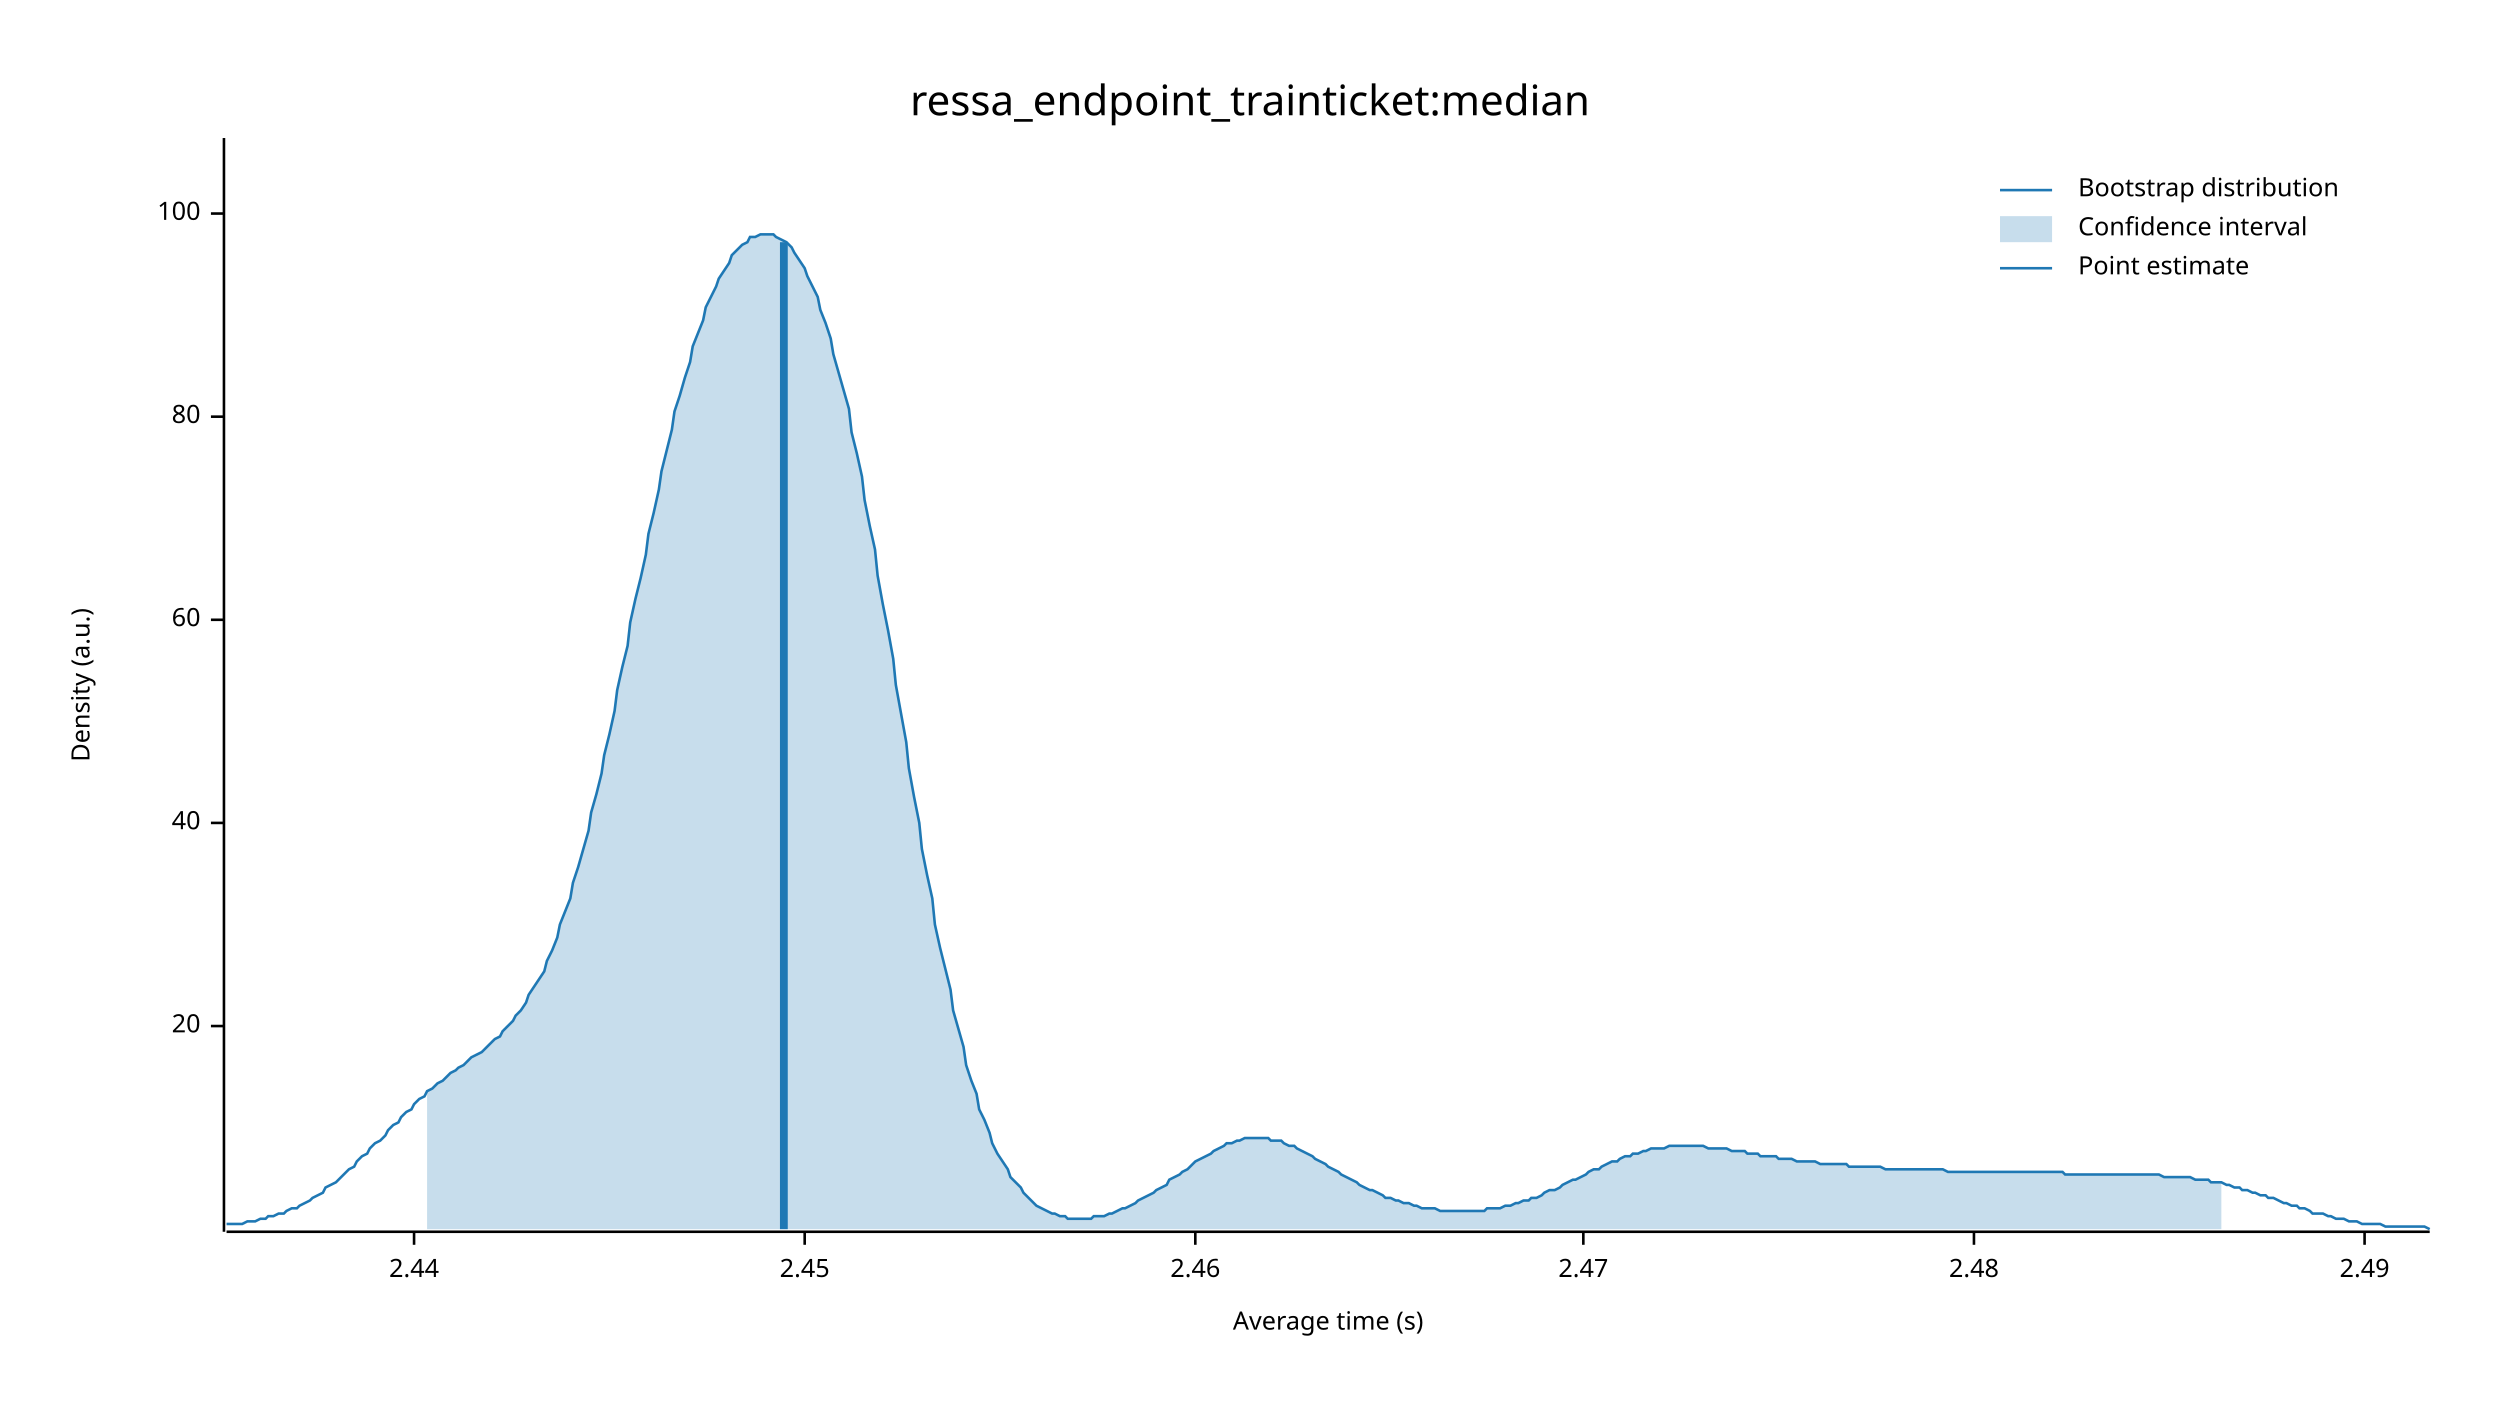
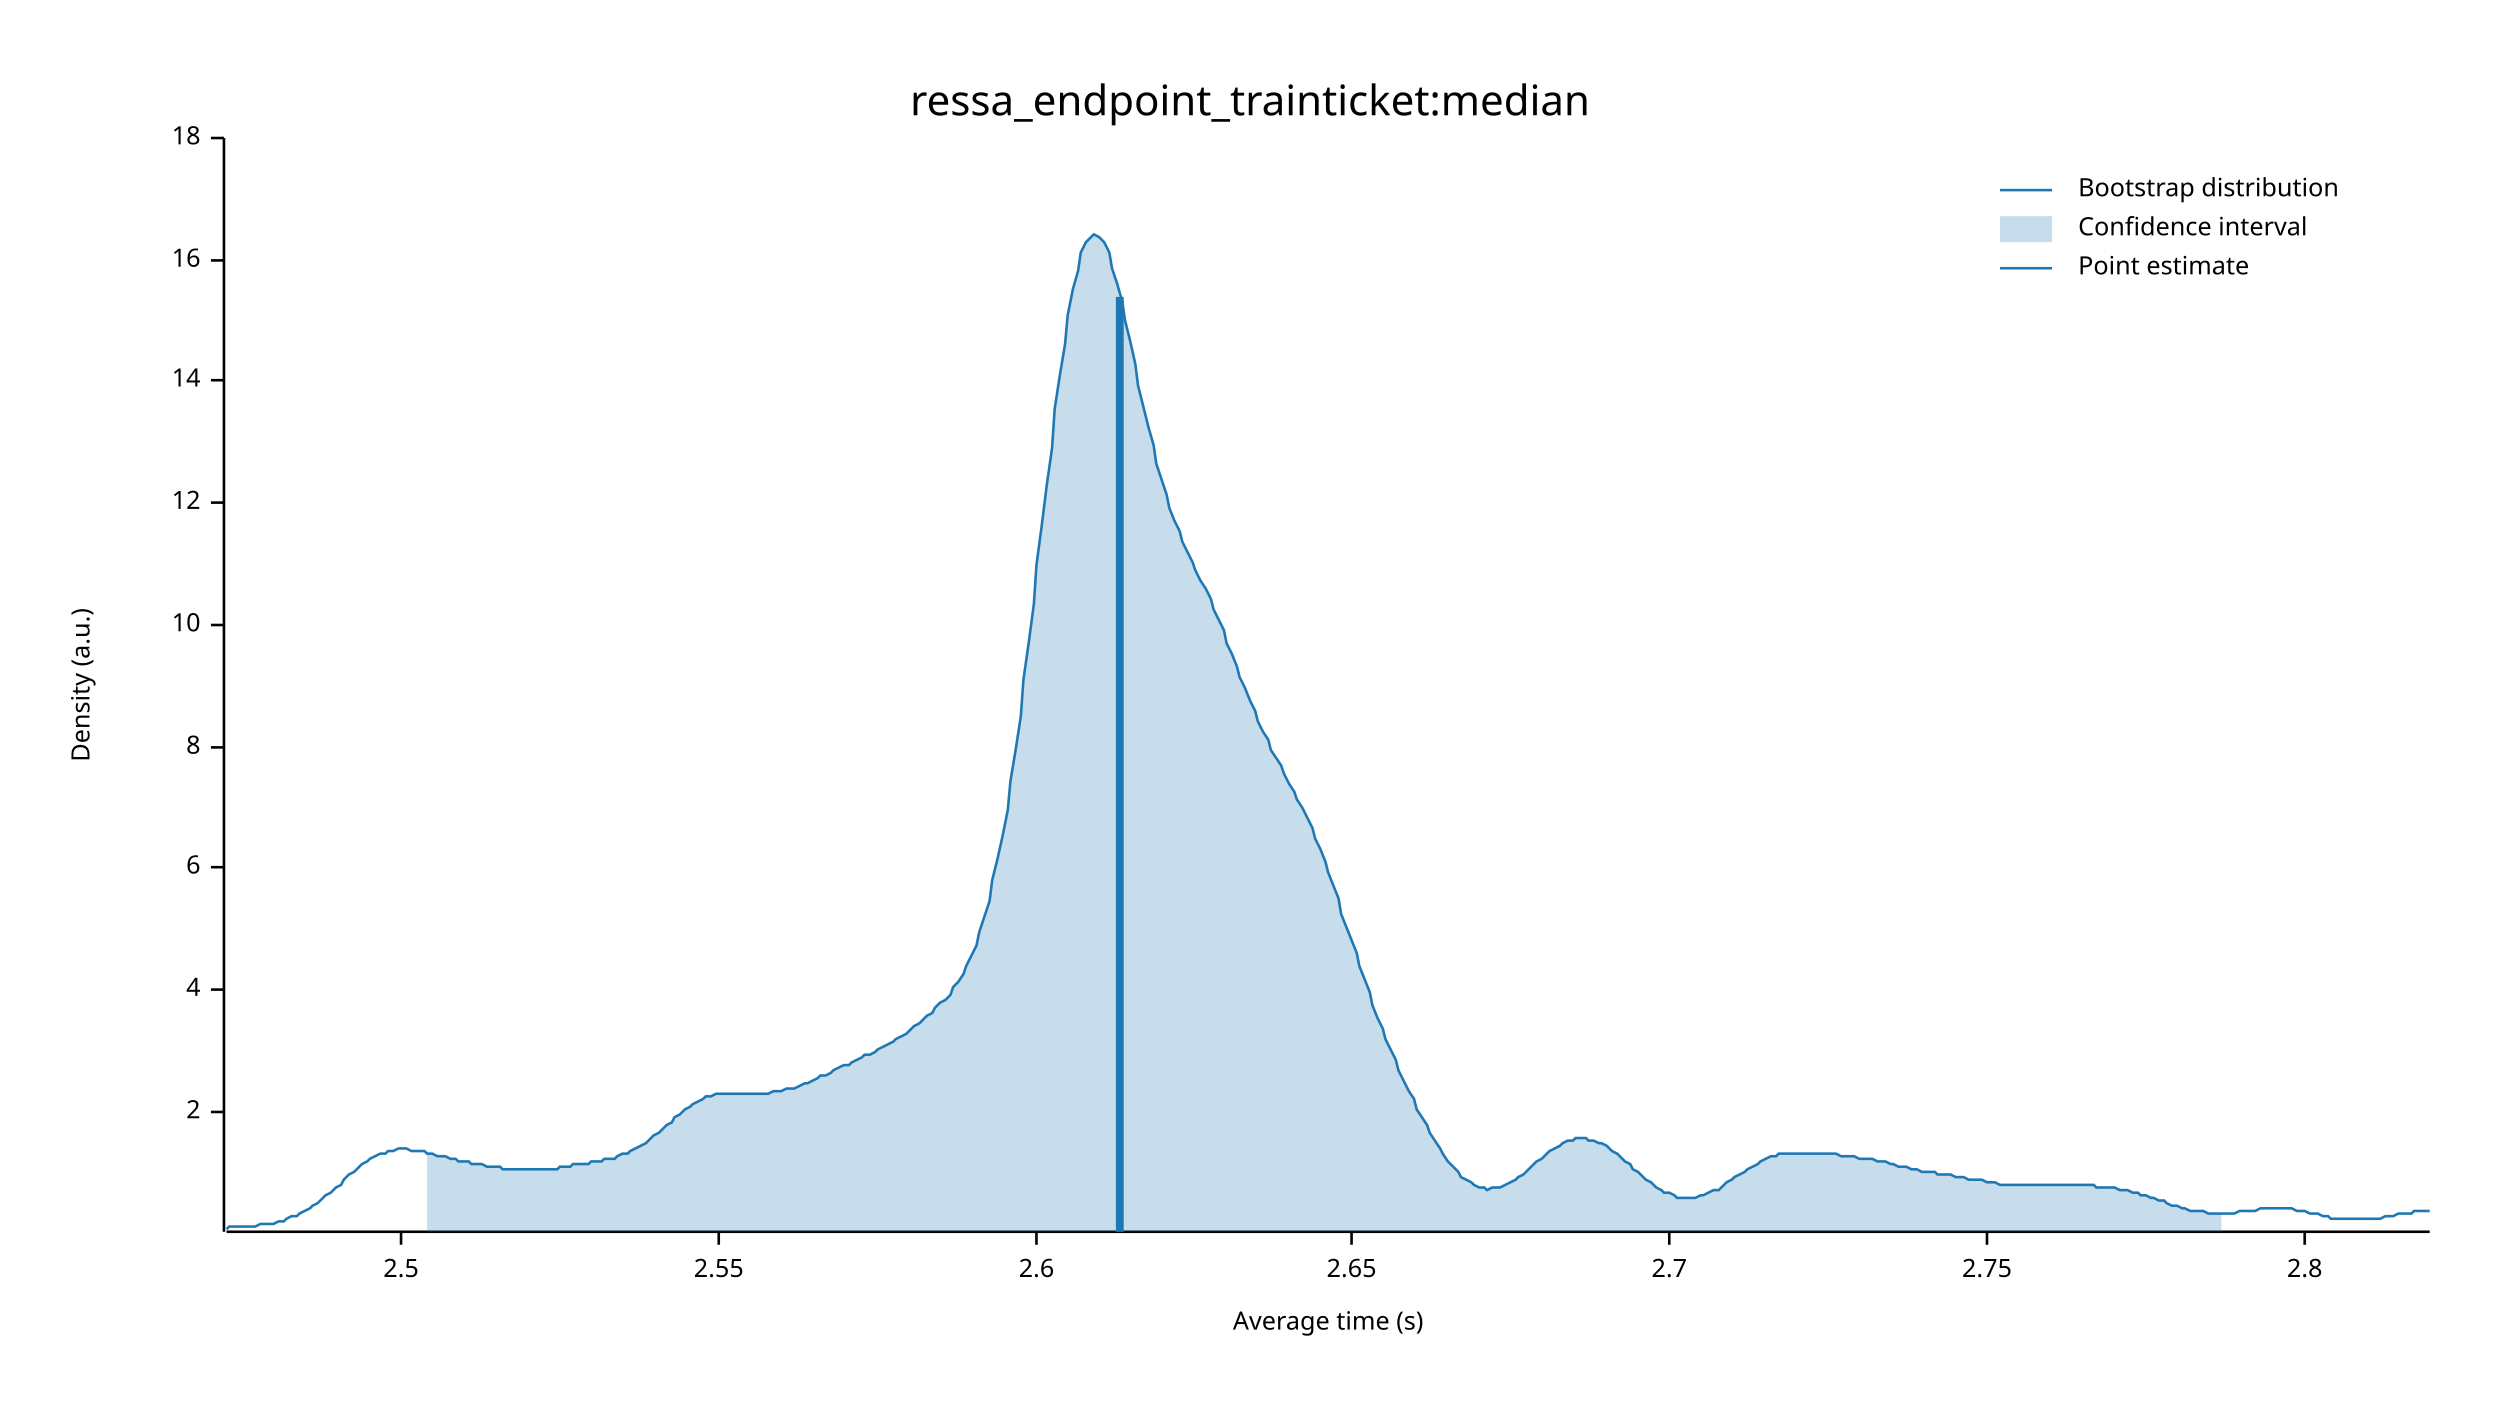
<svg xmlns="http://www.w3.org/2000/svg" width="960" height="540" viewBox="0 0 960 540">
  <text x="480" y="32" dy="0.76em" text-anchor="middle" font-family="sans-serif" font-size="16.129" opacity="1" fill="#000000">
ressa_endpoint_trainticket:median
</text>
  <text x="27" y="263" dy="0.76em" text-anchor="middle" font-family="sans-serif" font-size="9.677" opacity="1" fill="#000000" transform="rotate(270, 27, 263)">
Density (a.u.)
</text>
  <text x="510" y="513" dy="-0.5ex" text-anchor="middle" font-family="sans-serif" font-size="9.677" opacity="1" fill="#000000">
Average time (s)
</text>
  <polyline fill="none" opacity="1" stroke="#000000" stroke-width="1" points="86,53 86,473 " />
-   <text x="77" y="394" dy="0.5ex" text-anchor="end" font-family="sans-serif" font-size="9.677" opacity="1" fill="#000000">
- 20
+   <text x="77" y="427" dy="0.5ex" text-anchor="end" font-family="sans-serif" font-size="9.677" opacity="1" fill="#000000">
+ 2
</text>
-   <polyline fill="none" opacity="1" stroke="#000000" stroke-width="1" points="81,394 86,394 " />
-   <text x="77" y="316" dy="0.5ex" text-anchor="end" font-family="sans-serif" font-size="9.677" opacity="1" fill="#000000">
- 40
+   <polyline fill="none" opacity="1" stroke="#000000" stroke-width="1" points="81,427 86,427 " />
+   <text x="77" y="380" dy="0.5ex" text-anchor="end" font-family="sans-serif" font-size="9.677" opacity="1" fill="#000000">
+ 4
</text>
-   <polyline fill="none" opacity="1" stroke="#000000" stroke-width="1" points="81,316 86,316 " />
-   <text x="77" y="238" dy="0.5ex" text-anchor="end" font-family="sans-serif" font-size="9.677" opacity="1" fill="#000000">
- 60
+   <polyline fill="none" opacity="1" stroke="#000000" stroke-width="1" points="81,380 86,380 " />
+   <text x="77" y="333" dy="0.5ex" text-anchor="end" font-family="sans-serif" font-size="9.677" opacity="1" fill="#000000">
+ 6
</text>
-   <polyline fill="none" opacity="1" stroke="#000000" stroke-width="1" points="81,238 86,238 " />
-   <text x="77" y="160" dy="0.5ex" text-anchor="end" font-family="sans-serif" font-size="9.677" opacity="1" fill="#000000">
- 80
+   <polyline fill="none" opacity="1" stroke="#000000" stroke-width="1" points="81,333 86,333 " />
+   <text x="77" y="287" dy="0.5ex" text-anchor="end" font-family="sans-serif" font-size="9.677" opacity="1" fill="#000000">
+ 8
</text>
-   <polyline fill="none" opacity="1" stroke="#000000" stroke-width="1" points="81,160 86,160 " />
-   <text x="77" y="82" dy="0.5ex" text-anchor="end" font-family="sans-serif" font-size="9.677" opacity="1" fill="#000000">
- 100
+   <polyline fill="none" opacity="1" stroke="#000000" stroke-width="1" points="81,287 86,287 " />
+   <text x="77" y="240" dy="0.5ex" text-anchor="end" font-family="sans-serif" font-size="9.677" opacity="1" fill="#000000">
+ 10
</text>
-   <polyline fill="none" opacity="1" stroke="#000000" stroke-width="1" points="81,82 86,82 " />
+   <polyline fill="none" opacity="1" stroke="#000000" stroke-width="1" points="81,240 86,240 " />
+   <text x="77" y="193" dy="0.5ex" text-anchor="end" font-family="sans-serif" font-size="9.677" opacity="1" fill="#000000">
+ 12
+ </text>
+   <polyline fill="none" opacity="1" stroke="#000000" stroke-width="1" points="81,193 86,193 " />
+   <text x="77" y="146" dy="0.5ex" text-anchor="end" font-family="sans-serif" font-size="9.677" opacity="1" fill="#000000">
+ 14
+ </text>
+   <polyline fill="none" opacity="1" stroke="#000000" stroke-width="1" points="81,146 86,146 " />
+   <text x="77" y="100" dy="0.5ex" text-anchor="end" font-family="sans-serif" font-size="9.677" opacity="1" fill="#000000">
+ 16
+ </text>
+   <polyline fill="none" opacity="1" stroke="#000000" stroke-width="1" points="81,100 86,100 " />
+   <text x="77" y="53" dy="0.5ex" text-anchor="end" font-family="sans-serif" font-size="9.677" opacity="1" fill="#000000">
+ 18
+ </text>
+   <polyline fill="none" opacity="1" stroke="#000000" stroke-width="1" points="81,53 86,53 " />
  <polyline fill="none" opacity="1" stroke="#000000" stroke-width="1" points="87,473 933,473 " />
-   <text x="159" y="483" dy="0.76em" text-anchor="middle" font-family="sans-serif" font-size="9.677" opacity="1" fill="#000000">
- 2.44
+   <text x="154" y="483" dy="0.76em" text-anchor="middle" font-family="sans-serif" font-size="9.677" opacity="1" fill="#000000">
+ 2.5
</text>
-   <polyline fill="none" opacity="1" stroke="#000000" stroke-width="1" points="159,473 159,478 " />
-   <text x="309" y="483" dy="0.76em" text-anchor="middle" font-family="sans-serif" font-size="9.677" opacity="1" fill="#000000">
- 2.45
+   <polyline fill="none" opacity="1" stroke="#000000" stroke-width="1" points="154,473 154,478 " />
+   <text x="276" y="483" dy="0.76em" text-anchor="middle" font-family="sans-serif" font-size="9.677" opacity="1" fill="#000000">
+ 2.55
</text>
-   <polyline fill="none" opacity="1" stroke="#000000" stroke-width="1" points="309,473 309,478 " />
-   <text x="459" y="483" dy="0.76em" text-anchor="middle" font-family="sans-serif" font-size="9.677" opacity="1" fill="#000000">
- 2.46
+   <polyline fill="none" opacity="1" stroke="#000000" stroke-width="1" points="276,473 276,478 " />
+   <text x="398" y="483" dy="0.76em" text-anchor="middle" font-family="sans-serif" font-size="9.677" opacity="1" fill="#000000">
+ 2.6
</text>
-   <polyline fill="none" opacity="1" stroke="#000000" stroke-width="1" points="459,473 459,478 " />
-   <text x="608" y="483" dy="0.76em" text-anchor="middle" font-family="sans-serif" font-size="9.677" opacity="1" fill="#000000">
- 2.47
+   <polyline fill="none" opacity="1" stroke="#000000" stroke-width="1" points="398,473 398,478 " />
+   <text x="519" y="483" dy="0.76em" text-anchor="middle" font-family="sans-serif" font-size="9.677" opacity="1" fill="#000000">
+ 2.65
</text>
-   <polyline fill="none" opacity="1" stroke="#000000" stroke-width="1" points="608,473 608,478 " />
-   <text x="758" y="483" dy="0.76em" text-anchor="middle" font-family="sans-serif" font-size="9.677" opacity="1" fill="#000000">
- 2.48
+   <polyline fill="none" opacity="1" stroke="#000000" stroke-width="1" points="519,473 519,478 " />
+   <text x="641" y="483" dy="0.76em" text-anchor="middle" font-family="sans-serif" font-size="9.677" opacity="1" fill="#000000">
+ 2.7
</text>
-   <polyline fill="none" opacity="1" stroke="#000000" stroke-width="1" points="758,473 758,478 " />
-   <text x="908" y="483" dy="0.76em" text-anchor="middle" font-family="sans-serif" font-size="9.677" opacity="1" fill="#000000">
- 2.49
+   <polyline fill="none" opacity="1" stroke="#000000" stroke-width="1" points="641,473 641,478 " />
+   <text x="763" y="483" dy="0.76em" text-anchor="middle" font-family="sans-serif" font-size="9.677" opacity="1" fill="#000000">
+ 2.75
</text>
-   <polyline fill="none" opacity="1" stroke="#000000" stroke-width="1" points="908,473 908,478 " />
-   <polyline fill="none" opacity="1" stroke="#1F78B4" stroke-width="1" points="87,470 88,470 90,470 92,470 93,470 95,469 97,469 98,469 100,468 102,468 103,467 105,467 107,466 109,466 110,465 112,464 114,464 115,463 117,462 119,461 120,460 122,459 124,458 125,456 127,455 129,454 131,452 132,451 134,449 136,448 137,446 139,444 141,443 142,441 144,439 146,438 148,436 149,434 151,432 153,431 154,429 156,427 158,426 159,424 161,422 163,421 164,419 166,418 168,416 170,415 171,414 173,412 175,411 176,410 178,409 180,407 181,406 183,405 185,404 187,402 188,401 190,399 192,398 193,396 195,394 197,392 198,390 200,388 202,385 203,382 205,379 207,376 209,373 210,369 212,365 214,360 215,355 217,350 219,345 220,339 222,333 224,326 226,319 227,312 229,305 231,297 232,290 234,282 236,273 237,265 239,256 241,248 242,239 244,230 246,222 248,213 249,205 251,197 253,188 254,181 256,173 258,165 259,158 261,152 263,145 265,139 266,133 268,128 270,123 271,118 273,114 275,110 276,107 278,104 280,101 281,98 283,96 285,94 287,93 288,91 290,91 292,90 293,90 295,90 297,90 298,91 300,92 302,93 304,95 305,97 307,100 309,103 310,106 312,110 314,114 315,119 317,124 319,130 320,136 322,143 324,150 326,157 327,166 329,174 331,183 332,192 334,202 336,211 337,221 339,232 341,242 343,253 344,263 346,274 348,285 349,295 351,306 353,316 354,326 356,336 358,345 359,355 361,364 363,372 365,380 366,388 368,395 370,402 371,409 373,415 375,420 376,426 378,430 380,435 381,439 383,443 385,446 387,449 388,452 390,454 392,456 393,458 395,460 397,462 398,463 400,464 402,465 404,466 405,466 407,467 409,467 410,468 412,468 414,468 415,468 417,468 419,468 420,467 422,467 424,467 426,466 427,466 429,465 431,464 432,464 434,463 436,462 437,461 439,460 441,459 443,458 444,457 446,456 448,455 449,453 451,452 453,451 454,450 456,449 458,447 459,446 461,445 463,444 465,443 466,442 468,441 470,440 471,439 473,439 475,438 476,438 478,437 480,437 482,437 483,437 485,437 487,437 488,438 490,438 492,438 493,439 495,440 497,440 498,441 500,442 502,443 504,444 505,445 507,446 509,447 510,448 512,449 514,450 515,451 517,452 519,453 521,454 522,455 524,456 526,457 527,457 529,458 531,459 532,460 534,460 536,461 537,461 539,462 541,462 543,463 544,463 546,464 548,464 549,464 551,464 553,465 554,465 556,465 558,465 560,465 561,465 563,465 565,465 566,465 568,465 570,465 571,464 573,464 575,464 576,464 578,463 580,463 582,462 583,462 585,461 587,461 588,460 590,460 592,459 593,458 595,457 597,457 599,456 600,455 602,454 604,453 605,453 607,452 609,451 610,450 612,449 614,449 615,448 617,447 619,446 621,446 622,445 624,444 626,444 627,443 629,443 631,442 632,442 634,441 636,441 638,441 639,441 641,440 643,440 644,440 646,440 648,440 649,440 651,440 653,440 654,440 656,441 658,441 660,441 661,441 663,441 665,442 666,442 668,442 670,442 671,443 673,443 675,443 676,444 678,444 680,444 682,444 683,445 685,445 687,445 688,445 690,446 692,446 693,446 695,446 697,446 699,447 700,447 702,447 704,447 705,447 707,447 709,447 710,448 712,448 714,448 715,448 717,448 719,448 721,448 722,448 724,449 726,449 727,449 729,449 731,449 732,449 734,449 736,449 738,449 739,449 741,449 743,449 744,449 746,449 748,450 749,450 751,450 753,450 754,450 756,450 758,450 760,450 761,450 763,450 765,450 766,450 768,450 770,450 771,450 773,450 775,450 777,450 778,450 780,450 782,450 783,450 785,450 787,450 788,450 790,450 792,450 793,451 795,451 797,451 799,451 800,451 802,451 804,451 805,451 807,451 809,451 810,451 812,451 814,451 816,451 817,451 819,451 821,451 822,451 824,451 826,451 827,451 829,451 831,452 832,452 834,452 836,452 838,452 839,452 841,452 843,453 844,453 846,453 848,453 849,454 851,454 853,454 855,455 856,455 858,456 860,456 861,457 863,457 865,458 866,458 868,459 870,459 871,460 873,460 875,461 877,462 878,462 880,463 882,463 883,464 885,464 887,465 888,466 890,466 892,466 894,467 895,467 897,468 899,468 900,468 902,469 904,469 905,469 907,470 909,470 910,470 912,470 914,470 916,471 917,471 919,471 921,471 922,471 924,471 926,471 927,471 929,471 931,471 933,472 " />
-   <polygon opacity="0.25" fill="#1F78B4" points="164,419 166,418 168,416 170,415 171,414 173,412 175,411 176,410 178,409 180,407 181,406 183,405 185,404 187,402 188,401 190,399 192,398 193,396 195,394 197,392 198,390 200,388 202,385 203,382 205,379 207,376 209,373 210,369 212,365 214,360 215,355 217,350 219,345 220,339 222,333 224,326 226,319 227,312 229,305 231,297 232,290 234,282 236,273 237,265 239,256 241,248 242,239 244,230 246,222 248,213 249,205 251,197 253,188 254,181 256,173 258,165 259,158 261,152 263,145 265,139 266,133 268,128 270,123 271,118 273,114 275,110 276,107 278,104 280,101 281,98 283,96 285,94 287,93 288,91 290,91 292,90 293,90 295,90 297,90 298,91 300,92 302,93 304,95 305,97 307,100 309,103 310,106 312,110 314,114 315,119 317,124 319,130 320,136 322,143 324,150 326,157 327,166 329,174 331,183 332,192 334,202 336,211 337,221 339,232 341,242 343,253 344,263 346,274 348,285 349,295 351,306 353,316 354,326 356,336 358,345 359,355 361,364 363,372 365,380 366,388 368,395 370,402 371,409 373,415 375,420 376,426 378,430 380,435 381,439 383,443 385,446 387,449 388,452 390,454 392,456 393,458 395,460 397,462 398,463 400,464 402,465 404,466 405,466 407,467 409,467 410,468 412,468 414,468 415,468 417,468 419,468 420,467 422,467 424,467 426,466 427,466 429,465 431,464 432,464 434,463 436,462 437,461 439,460 441,459 443,458 444,457 446,456 448,455 449,453 451,452 453,451 454,450 456,449 458,447 459,446 461,445 463,444 465,443 466,442 468,441 470,440 471,439 473,439 475,438 476,438 478,437 480,437 482,437 483,437 485,437 487,437 488,438 490,438 492,438 493,439 495,440 497,440 498,441 500,442 502,443 504,444 505,445 507,446 509,447 510,448 512,449 514,450 515,451 517,452 519,453 521,454 522,455 524,456 526,457 527,457 529,458 531,459 532,460 534,460 536,461 537,461 539,462 541,462 543,463 544,463 546,464 548,464 549,464 551,464 553,465 554,465 556,465 558,465 560,465 561,465 563,465 565,465 566,465 568,465 570,465 571,464 573,464 575,464 576,464 578,463 580,463 582,462 583,462 585,461 587,461 588,460 590,460 592,459 593,458 595,457 597,457 599,456 600,455 602,454 604,453 605,453 607,452 609,451 610,450 612,449 614,449 615,448 617,447 619,446 621,446 622,445 624,444 626,444 627,443 629,443 631,442 632,442 634,441 636,441 638,441 639,441 641,440 643,440 644,440 646,440 648,440 649,440 651,440 653,440 654,440 656,441 658,441 660,441 661,441 663,441 665,442 666,442 668,442 670,442 671,443 673,443 675,443 676,444 678,444 680,444 682,444 683,445 685,445 687,445 688,445 690,446 692,446 693,446 695,446 697,446 699,447 700,447 702,447 704,447 705,447 707,447 709,447 710,448 712,448 714,448 715,448 717,448 719,448 721,448 722,448 724,449 726,449 727,449 729,449 731,449 732,449 734,449 736,449 738,449 739,449 741,449 743,449 744,449 746,449 748,450 749,450 751,450 753,450 754,450 756,450 758,450 760,450 761,450 763,450 765,450 766,450 768,450 770,450 771,450 773,450 775,450 777,450 778,450 780,450 782,450 783,450 785,450 787,450 788,450 790,450 792,450 793,451 795,451 797,451 799,451 800,451 802,451 804,451 805,451 807,451 809,451 810,451 812,451 814,451 816,451 817,451 819,451 821,451 822,451 824,451 826,451 827,451 829,451 831,452 832,452 834,452 836,452 838,452 839,452 841,452 843,453 844,453 846,453 848,453 849,454 851,454 853,454 853,472 164,472 " />
-   <polyline fill="none" opacity="1" stroke="#1F78B4" stroke-width="3" points="301,472 301,93 " />
+   <polyline fill="none" opacity="1" stroke="#000000" stroke-width="1" points="763,473 763,478 " />
+   <text x="885" y="483" dy="0.76em" text-anchor="middle" font-family="sans-serif" font-size="9.677" opacity="1" fill="#000000">
+ 2.8
+ </text>
+   <polyline fill="none" opacity="1" stroke="#000000" stroke-width="1" points="885,473 885,478 " />
+   <polyline fill="none" opacity="1" stroke="#1F78B4" stroke-width="1" points="87,472 88,471 90,471 92,471 93,471 95,471 97,471 98,471 100,470 102,470 103,470 105,470 107,469 109,469 110,468 112,467 114,467 115,466 117,465 119,464 120,463 122,462 124,460 125,459 127,458 129,456 131,455 132,453 134,451 136,450 137,449 139,447 141,446 142,445 144,444 146,443 148,443 149,442 151,442 153,441 154,441 156,441 158,442 159,442 161,442 163,442 164,443 166,443 168,444 170,444 171,444 173,445 175,445 176,446 178,446 180,446 181,447 183,447 185,447 187,448 188,448 190,448 192,448 193,449 195,449 197,449 198,449 200,449 202,449 203,449 205,449 207,449 209,449 210,449 212,449 214,449 215,448 217,448 219,448 220,447 222,447 224,447 226,447 227,446 229,446 231,446 232,445 234,445 236,445 237,444 239,443 241,443 242,442 244,441 246,440 248,439 249,438 251,436 253,435 254,434 256,432 258,431 259,429 261,428 263,426 265,425 266,424 268,423 270,422 271,421 273,421 275,420 276,420 278,420 280,420 281,420 283,420 285,420 287,420 288,420 290,420 292,420 293,420 295,420 297,419 298,419 300,419 302,418 304,418 305,418 307,417 309,416 310,416 312,415 314,414 315,413 317,413 319,412 320,411 322,410 324,409 326,409 327,408 329,407 331,406 332,405 334,405 336,404 337,403 339,402 341,401 343,400 344,399 346,398 348,397 349,396 351,394 353,393 354,392 356,390 358,389 359,387 361,385 363,384 365,382 366,379 368,377 370,374 371,371 373,367 375,363 376,358 378,352 380,346 381,338 383,330 385,321 387,311 388,300 390,288 392,275 393,261 395,247 397,232 398,217 400,202 402,186 404,172 405,157 407,144 409,132 410,121 412,111 414,104 415,97 417,93 419,91 420,90 422,91 424,93 426,97 427,103 429,109 431,116 432,123 434,131 436,140 437,148 439,156 441,164 443,171 444,178 446,184 448,190 449,195 451,200 453,204 454,208 456,212 458,216 459,219 461,223 463,226 465,230 466,234 468,238 470,242 471,247 473,251 475,256 476,260 478,264 480,269 482,273 483,277 485,281 487,284 488,288 490,291 492,294 493,297 495,301 497,304 498,307 500,310 502,314 504,318 505,322 507,326 509,331 510,335 512,340 514,345 515,351 517,356 519,361 521,366 522,371 524,376 526,381 527,386 529,391 531,395 532,399 534,403 536,407 537,411 539,415 541,419 543,422 544,426 546,429 548,432 549,435 551,438 553,441 554,443 556,446 558,448 560,450 561,452 563,453 565,454 566,455 568,456 570,456 571,457 573,456 575,456 576,456 578,455 580,454 582,453 583,452 585,451 587,449 588,448 590,446 592,445 593,444 595,442 597,441 599,440 600,439 602,438 604,438 605,437 607,437 609,437 610,438 612,438 614,439 615,439 617,440 619,442 621,443 622,444 624,446 626,447 627,449 629,450 631,452 632,453 634,454 636,456 638,457 639,458 641,458 643,459 644,460 646,460 648,460 649,460 651,460 653,459 654,459 656,458 658,457 660,457 661,456 663,454 665,453 666,452 668,451 670,450 671,449 673,448 675,447 676,446 678,445 680,444 682,444 683,443 685,443 687,443 688,443 690,443 692,443 693,443 695,443 697,443 699,443 700,443 702,443 704,443 705,443 707,444 709,444 710,444 712,444 714,445 715,445 717,445 719,445 721,446 722,446 724,446 726,447 727,447 729,448 731,448 732,448 734,449 736,449 738,450 739,450 741,450 743,450 744,451 746,451 748,451 749,451 751,452 753,452 754,452 756,453 758,453 760,453 761,453 763,454 765,454 766,454 768,455 770,455 771,455 773,455 775,455 777,455 778,455 780,455 782,455 783,455 785,455 787,455 788,455 790,455 792,455 793,455 795,455 797,455 799,455 800,455 802,455 804,455 805,456 807,456 809,456 810,456 812,456 814,457 816,457 817,457 819,458 821,458 822,459 824,459 826,460 827,460 829,461 831,461 832,462 834,463 836,463 838,464 839,464 841,465 843,465 844,465 846,465 848,466 849,466 851,466 853,466 855,466 856,466 858,466 860,465 861,465 863,465 865,465 866,465 868,464 870,464 871,464 873,464 875,464 877,464 878,464 880,464 882,465 883,465 885,465 887,466 888,466 890,466 892,467 894,467 895,468 897,468 899,468 900,468 902,468 904,468 905,468 907,468 909,468 910,468 912,468 914,468 916,467 917,467 919,467 921,466 922,466 924,466 926,466 927,465 929,465 931,465 933,465 " />
+   <polygon opacity="0.25" fill="#1F78B4" points="164,443 166,443 168,444 170,444 171,444 173,445 175,445 176,446 178,446 180,446 181,447 183,447 185,447 187,448 188,448 190,448 192,448 193,449 195,449 197,449 198,449 200,449 202,449 203,449 205,449 207,449 209,449 210,449 212,449 214,449 215,448 217,448 219,448 220,447 222,447 224,447 226,447 227,446 229,446 231,446 232,445 234,445 236,445 237,444 239,443 241,443 242,442 244,441 246,440 248,439 249,438 251,436 253,435 254,434 256,432 258,431 259,429 261,428 263,426 265,425 266,424 268,423 270,422 271,421 273,421 275,420 276,420 278,420 280,420 281,420 283,420 285,420 287,420 288,420 290,420 292,420 293,420 295,420 297,419 298,419 300,419 302,418 304,418 305,418 307,417 309,416 310,416 312,415 314,414 315,413 317,413 319,412 320,411 322,410 324,409 326,409 327,408 329,407 331,406 332,405 334,405 336,404 337,403 339,402 341,401 343,400 344,399 346,398 348,397 349,396 351,394 353,393 354,392 356,390 358,389 359,387 361,385 363,384 365,382 366,379 368,377 370,374 371,371 373,367 375,363 376,358 378,352 380,346 381,338 383,330 385,321 387,311 388,300 390,288 392,275 393,261 395,247 397,232 398,217 400,202 402,186 404,172 405,157 407,144 409,132 410,121 412,111 414,104 415,97 417,93 419,91 420,90 422,91 424,93 426,97 427,103 429,109 431,116 432,123 434,131 436,140 437,148 439,156 441,164 443,171 444,178 446,184 448,190 449,195 451,200 453,204 454,208 456,212 458,216 459,219 461,223 463,226 465,230 466,234 468,238 470,242 471,247 473,251 475,256 476,260 478,264 480,269 482,273 483,277 485,281 487,284 488,288 490,291 492,294 493,297 495,301 497,304 498,307 500,310 502,314 504,318 505,322 507,326 509,331 510,335 512,340 514,345 515,351 517,356 519,361 521,366 522,371 524,376 526,381 527,386 529,391 531,395 532,399 534,403 536,407 537,411 539,415 541,419 543,422 544,426 546,429 548,432 549,435 551,438 553,441 554,443 556,446 558,448 560,450 561,452 563,453 565,454 566,455 568,456 570,456 571,457 573,456 575,456 576,456 578,455 580,454 582,453 583,452 585,451 587,449 588,448 590,446 592,445 593,444 595,442 597,441 599,440 600,439 602,438 604,438 605,437 607,437 609,437 610,438 612,438 614,439 615,439 617,440 619,442 621,443 622,444 624,446 626,447 627,449 629,450 631,452 632,453 634,454 636,456 638,457 639,458 641,458 643,459 644,460 646,460 648,460 649,460 651,460 653,459 654,459 656,458 658,457 660,457 661,456 663,454 665,453 666,452 668,451 670,450 671,449 673,448 675,447 676,446 678,445 680,444 682,444 683,443 685,443 687,443 688,443 690,443 692,443 693,443 695,443 697,443 699,443 700,443 702,443 704,443 705,443 707,444 709,444 710,444 712,444 714,445 715,445 717,445 719,445 721,446 722,446 724,446 726,447 727,447 729,448 731,448 732,448 734,449 736,449 738,450 739,450 741,450 743,450 744,451 746,451 748,451 749,451 751,452 753,452 754,452 756,453 758,453 760,453 761,453 763,454 765,454 766,454 768,455 770,455 771,455 773,455 775,455 777,455 778,455 780,455 782,455 783,455 785,455 787,455 788,455 790,455 792,455 793,455 795,455 797,455 799,455 800,455 802,455 804,455 805,456 807,456 809,456 810,456 812,456 814,457 816,457 817,457 819,458 821,458 822,459 824,459 826,460 827,460 829,461 831,461 832,462 834,463 836,463 838,464 839,464 841,465 843,465 844,465 846,465 848,466 849,466 851,466 853,466 853,473 164,473 " />
+   <polyline fill="none" opacity="1" stroke="#1F78B4" stroke-width="3" points="430,473 430,114 " />
  <text x="798" y="68" dy="0.76em" text-anchor="start" font-family="sans-serif" font-size="9.677" opacity="1" fill="#000000">
Bootstrap distribution
</text>
  <text x="798" y="83" dy="0.76em" text-anchor="start" font-family="sans-serif" font-size="9.677" opacity="1" fill="#000000">
Confidence interval
</text>
  <text x="798" y="98" dy="0.76em" text-anchor="start" font-family="sans-serif" font-size="9.677" opacity="1" fill="#000000">
Point estimate
</text>
  <polyline fill="none" opacity="1" stroke="#1F78B4" stroke-width="1" points="768,73 788,73 " />
  <rect x="768" y="83" width="20" height="10" opacity="0.25" fill="#1F78B4" stroke="none" />
  <polyline fill="none" opacity="1" stroke="#1F78B4" stroke-width="1" points="768,103 788,103 " />
</svg>
